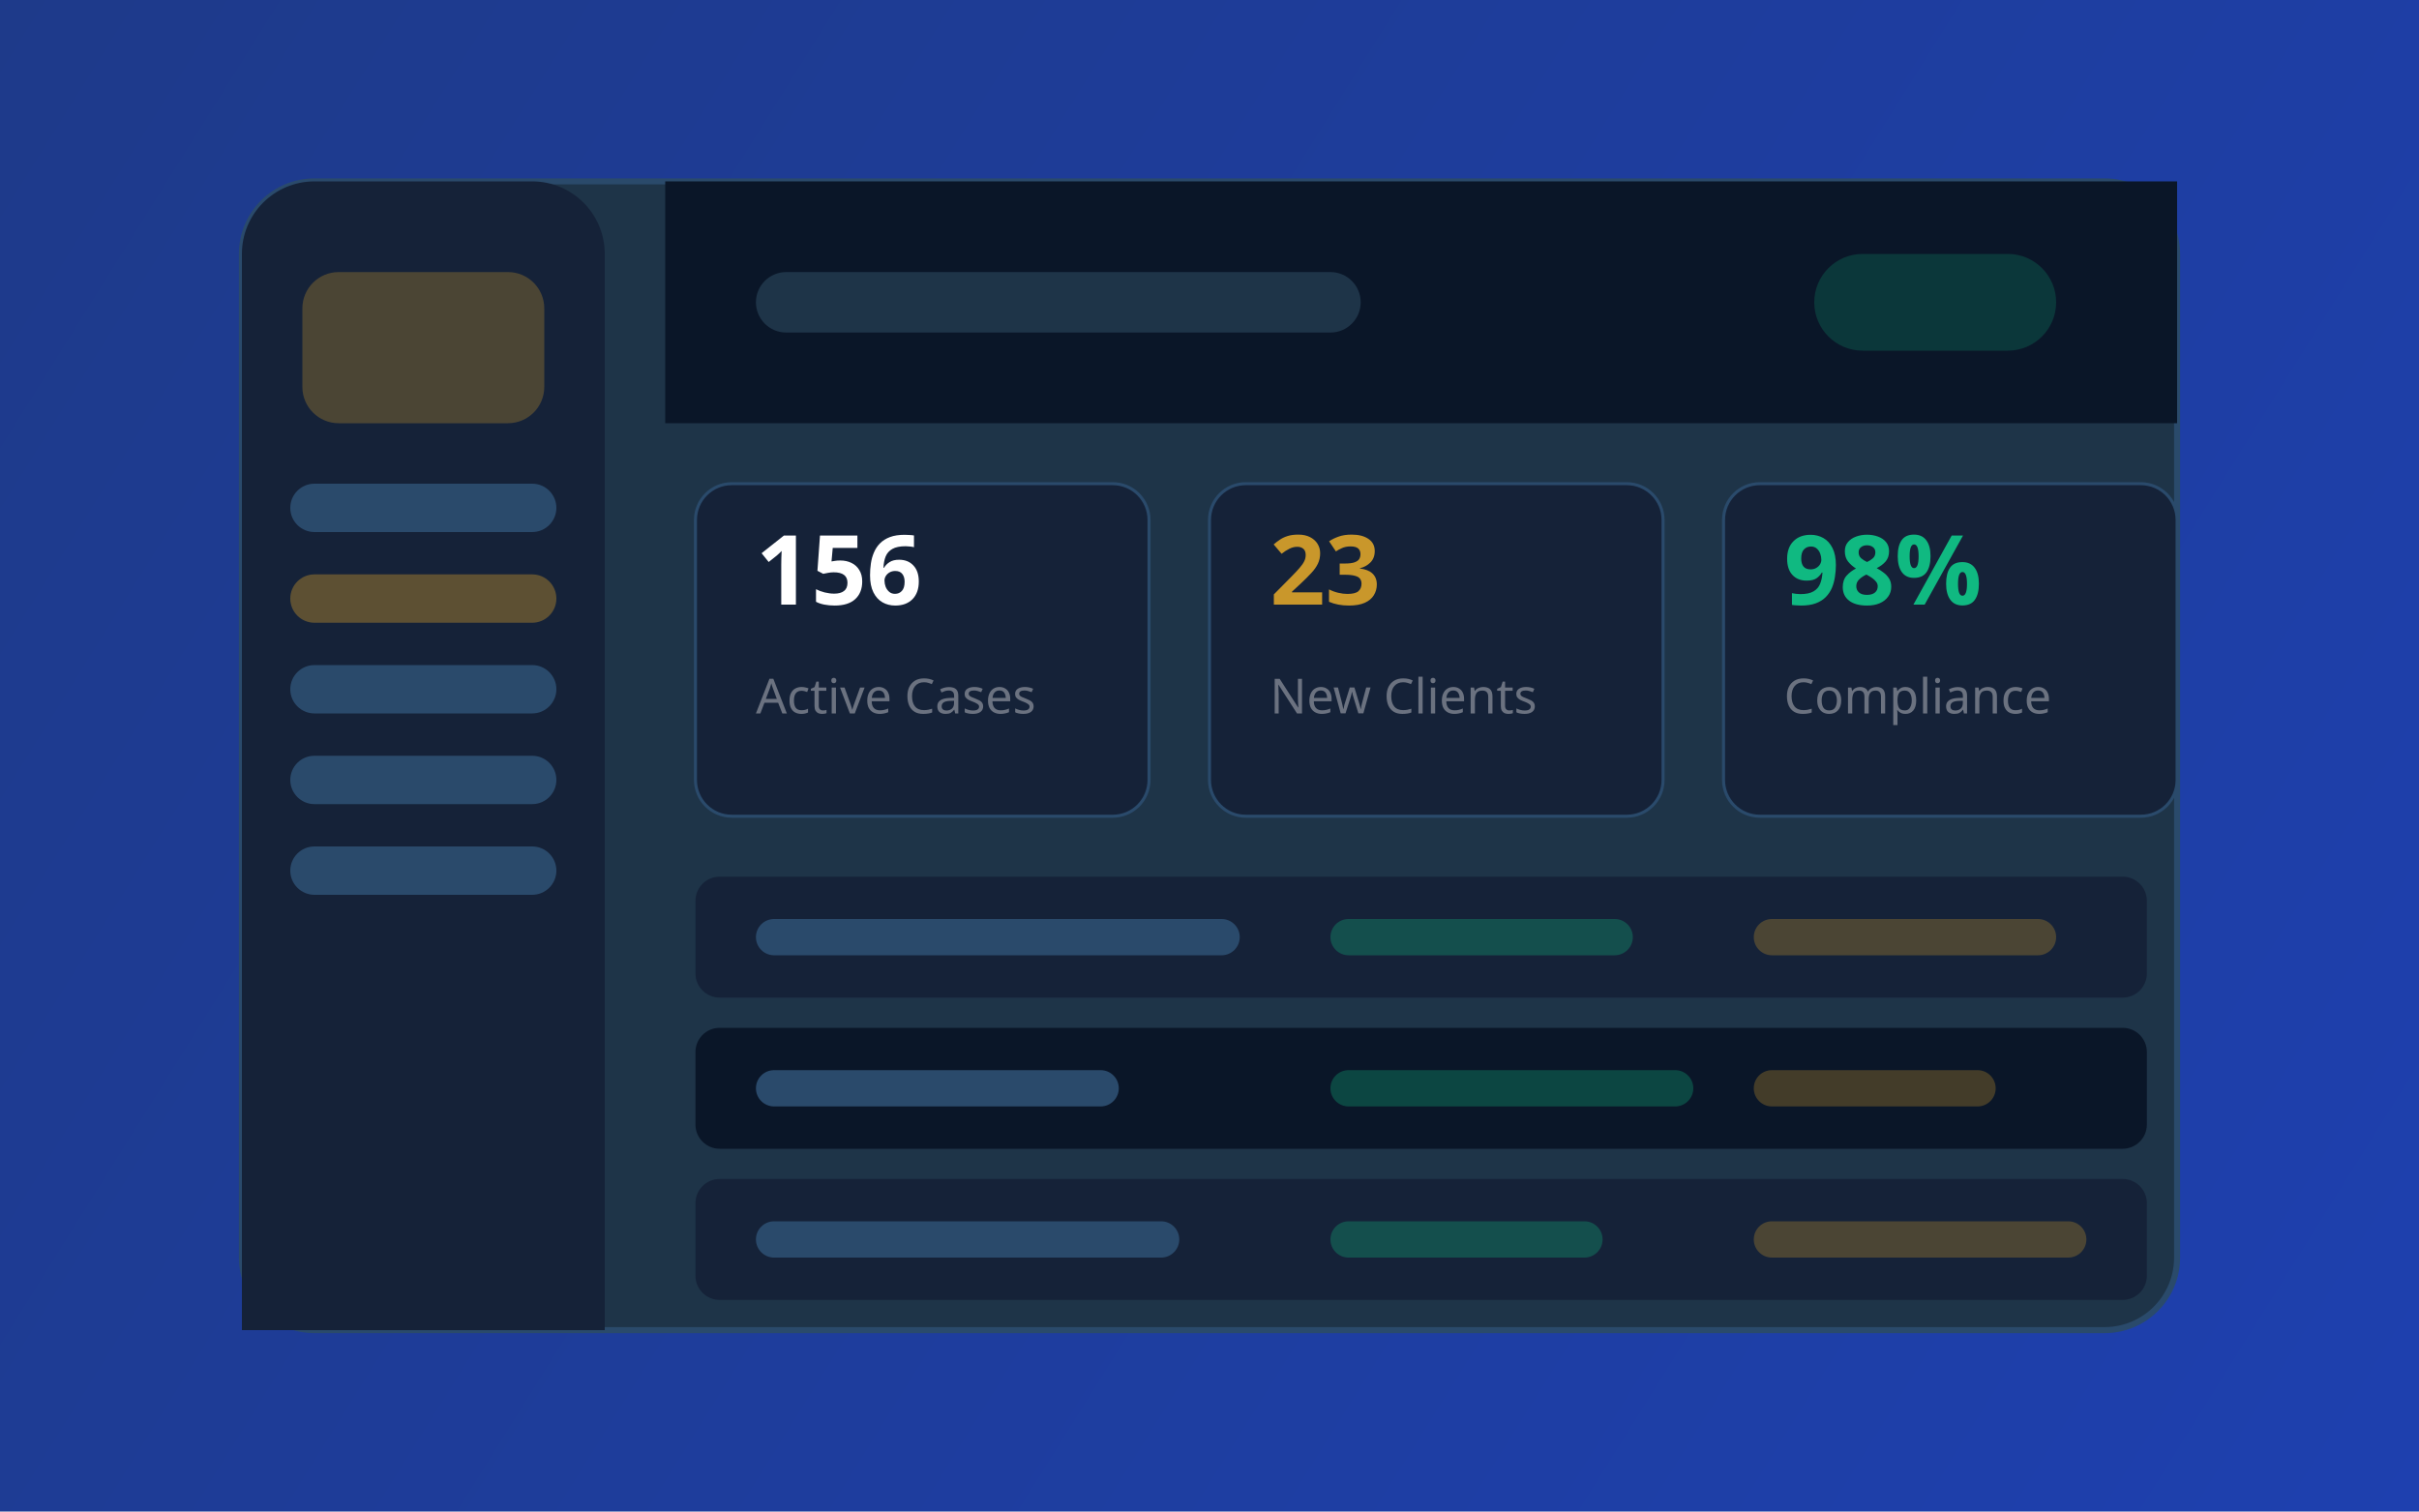
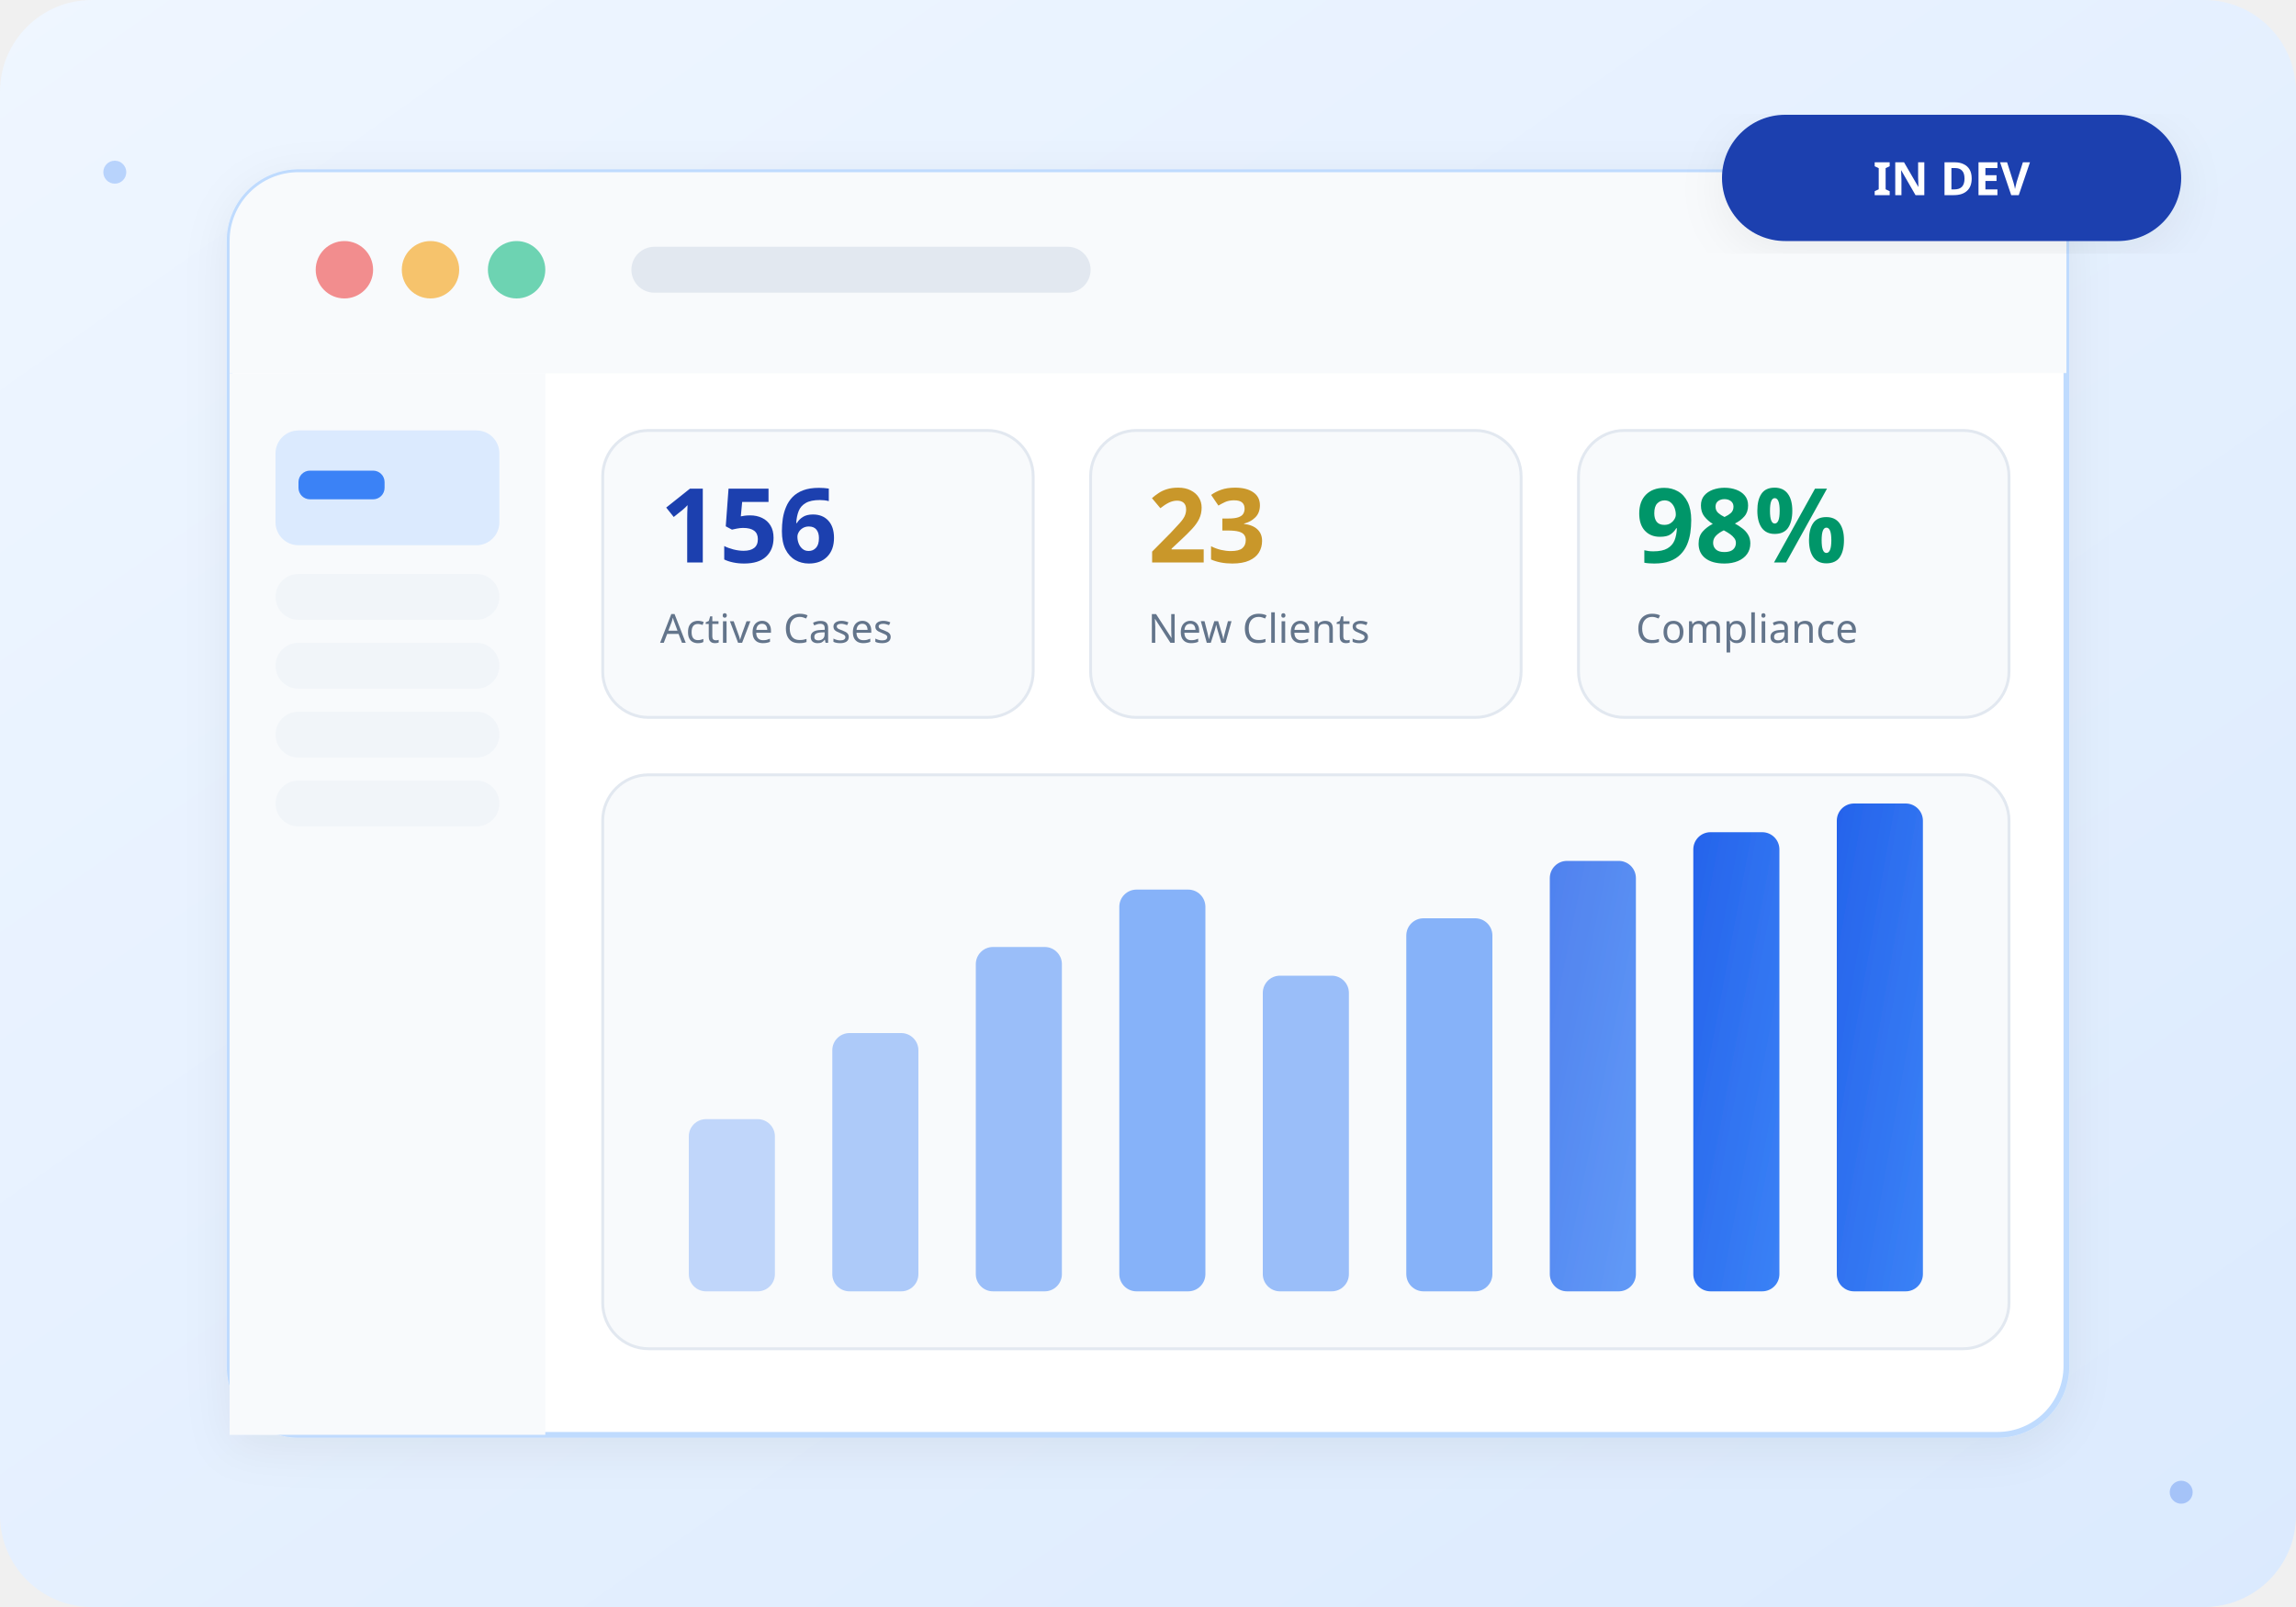
- <svg xmlns="http://www.w3.org/2000/svg" viewBox="0 0 400 250" fill="none">
+ <svg xmlns="http://www.w3.org/2000/svg" viewBox="0 0 400 280">
  <defs>
-     <linearGradient id="bg" x1="0" y1="0" x2="400" y2="250" gradientUnits="userSpaceOnUse">
-       <stop offset="0%" stop-color="#1E3A8A" />
-       <stop offset="100%" stop-color="#1E40AF" />
+     <linearGradient id="blueBg" x1="0%" y1="0%" x2="100%" y2="100%">
+       <stop offset="0%" stop-color="#EFF6FF" />
+       <stop offset="100%" stop-color="#DBEAFE" />
    </linearGradient>
+     <linearGradient id="blueGrad" x1="0%" y1="0%" x2="100%" y2="100%">
+       <stop offset="0%" stop-color="#2563EB" />
+       <stop offset="100%" stop-color="#3B82F6" />
+     </linearGradient>
+     <filter id="softShadow">
+       <feDropShadow dx="0" dy="2" stdDeviation="4" flood-color="#000" flood-opacity="0.06" />
+     </filter>
  </defs>
-   <rect width="400" height="250" fill="url(#bg)" />
-   <rect x="40" y="30" width="320" height="190" rx="12" fill="#1E3448" stroke="#2A4A6B" stroke-width="1" />
-   <rect x="40" y="30" width="60" height="190" rx="12" fill="#152238" />
-   <rect x="40" y="100" width="60" height="120" fill="#152238" />
-   <rect x="50" y="45" width="40" height="25" rx="6" fill="#C9972B" opacity="0.3" />
-   <rect x="48" y="80" width="44" height="8" rx="4" fill="#2A4A6B" />
-   <rect x="48" y="95" width="44" height="8" rx="4" fill="#C9972B" opacity="0.4" />
-   <rect x="48" y="110" width="44" height="8" rx="4" fill="#2A4A6B" />
-   <rect x="48" y="125" width="44" height="8" rx="4" fill="#2A4A6B" />
-   <rect x="48" y="140" width="44" height="8" rx="4" fill="#2A4A6B" />
-   <rect x="110" y="30" width="250" height="40" fill="#0A1628" />
-   <rect x="125" y="45" width="100" height="10" rx="5" fill="#1E3448" />
-   <rect x="300" y="42" width="40" height="16" rx="8" fill="#10B981" opacity="0.2" />
-   <rect x="115" y="80" width="75" height="55" rx="6" fill="#152238" stroke="#2A4A6B" stroke-width="0.5" />
-   <text x="125" y="100" font-family="sans-serif" font-size="16" fill="#FFFFFF" font-weight="bold">156</text>
-   <text x="125" y="118" font-family="sans-serif" font-size="8" fill="#6B7280">Active Cases</text>
-   <rect x="200" y="80" width="75" height="55" rx="6" fill="#152238" stroke="#2A4A6B" stroke-width="0.5" />
-   <text x="210" y="100" font-family="sans-serif" font-size="16" fill="#C9972B" font-weight="bold">23</text>
-   <text x="210" y="118" font-family="sans-serif" font-size="8" fill="#6B7280">New Clients</text>
-   <rect x="285" y="80" width="75" height="55" rx="6" fill="#152238" stroke="#2A4A6B" stroke-width="0.5" />
-   <text x="295" y="100" font-family="sans-serif" font-size="16" fill="#10B981" font-weight="bold">98%</text>
-   <text x="295" y="118" font-family="sans-serif" font-size="8" fill="#6B7280">Compliance</text>
-   <rect x="115" y="145" width="240" height="20" rx="4" fill="#152238" />
-   <rect x="125" y="152" width="80" height="6" rx="3" fill="#2A4A6B" />
-   <rect x="220" y="152" width="50" height="6" rx="3" fill="#10B981" opacity="0.3" />
-   <rect x="290" y="152" width="50" height="6" rx="3" fill="#C9972B" opacity="0.3" />
-   <rect x="115" y="170" width="240" height="20" rx="4" fill="#0A1628" />
-   <rect x="125" y="177" width="60" height="6" rx="3" fill="#2A4A6B" />
-   <rect x="220" y="177" width="60" height="6" rx="3" fill="#10B981" opacity="0.3" />
-   <rect x="290" y="177" width="40" height="6" rx="3" fill="#C9972B" opacity="0.3" />
-   <rect x="115" y="195" width="240" height="20" rx="4" fill="#152238" />
-   <rect x="125" y="202" width="70" height="6" rx="3" fill="#2A4A6B" />
-   <rect x="220" y="202" width="45" height="6" rx="3" fill="#10B981" opacity="0.3" />
-   <rect x="290" y="202" width="55" height="6" rx="3" fill="#C9972B" opacity="0.3" />
+   <rect width="400" height="280" rx="16" fill="url(#blueBg)" />
+   <g filter="url(#softShadow)">
+     <rect x="40" y="30" width="320" height="220" rx="12" fill="#FFFFFF" stroke="#BFDBFE" stroke-width="1" />
+     <rect x="40" y="30" width="320" height="35" rx="12" fill="#F8FAFC" />
+     <rect x="40" y="50" width="320" height="15" fill="#F8FAFC" />
+     <circle cx="60" cy="47" r="5" fill="#EF4444" opacity="0.6" />
+     <circle cx="75" cy="47" r="5" fill="#F59E0B" opacity="0.6" />
+     <circle cx="90" cy="47" r="5" fill="#10B981" opacity="0.6" />
+     <rect x="110" y="43" width="80" height="8" rx="4" fill="#E2E8F0" />
+     <rect x="40" y="65" width="55" height="185" fill="#F8FAFC" />
+     <rect x="48" y="75" width="39" height="20" rx="4" fill="#DBEAFE" />
+     <rect x="52" y="82" width="15" height="5" rx="2" fill="#3B82F6" />
+     <rect x="48" y="100" width="39" height="8" rx="4" fill="#F1F5F9" />
+     <rect x="48" y="112" width="39" height="8" rx="4" fill="#F1F5F9" />
+     <rect x="48" y="124" width="39" height="8" rx="4" fill="#F1F5F9" />
+     <rect x="48" y="136" width="39" height="8" rx="4" fill="#F1F5F9" />
+     <rect x="105" y="75" width="75" height="50" rx="8" fill="#F8FAFC" stroke="#E2E8F0" stroke-width="0.5" />
+     <text x="115" y="98" font-family="system-ui, sans-serif" font-size="18" fill="#1E40AF" font-weight="700">156</text>
+     <text x="115" y="112" font-family="system-ui, sans-serif" font-size="7" fill="#64748B">Active Cases</text>
+     <rect x="190" y="75" width="75" height="50" rx="8" fill="#F8FAFC" stroke="#E2E8F0" stroke-width="0.5" />
+     <text x="200" y="98" font-family="system-ui, sans-serif" font-size="18" fill="#C9972B" font-weight="700">23</text>
+     <text x="200" y="112" font-family="system-ui, sans-serif" font-size="7" fill="#64748B">New Clients</text>
+     <rect x="275" y="75" width="75" height="50" rx="8" fill="#F8FAFC" stroke="#E2E8F0" stroke-width="0.5" />
+     <text x="285" y="98" font-family="system-ui, sans-serif" font-size="18" fill="#059669" font-weight="700">98%</text>
+     <text x="285" y="112" font-family="system-ui, sans-serif" font-size="7" fill="#64748B">Compliance</text>
+     <rect x="105" y="135" width="245" height="100" rx="8" fill="#F8FAFC" stroke="#E2E8F0" stroke-width="0.5" />
+     <rect x="120" y="195" width="15" height="30" rx="3" fill="#3B82F6" opacity="0.3" />
+     <rect x="145" y="180" width="15" height="45" rx="3" fill="#3B82F6" opacity="0.4" />
+     <rect x="170" y="165" width="15" height="60" rx="3" fill="#3B82F6" opacity="0.5" />
+     <rect x="195" y="155" width="15" height="70" rx="3" fill="#3B82F6" opacity="0.6" />
+     <rect x="220" y="170" width="15" height="55" rx="3" fill="#3B82F6" opacity="0.5" />
+     <rect x="245" y="160" width="15" height="65" rx="3" fill="#3B82F6" opacity="0.6" />
+     <rect x="270" y="150" width="15" height="75" rx="3" fill="url(#blueGrad)" opacity="0.8" />
+     <rect x="295" y="145" width="15" height="80" rx="3" fill="url(#blueGrad)" />
+     <rect x="320" y="140" width="15" height="85" rx="3" fill="url(#blueGrad)" />
+   </g>
+   <g filter="url(#softShadow)">
+     <rect x="300" y="20" width="80" height="22" rx="11" fill="#1E40AF" />
+     <text x="340" y="34" font-family="system-ui, sans-serif" font-size="8" fill="#FFFFFF" font-weight="600" text-anchor="middle">IN DEV</text>
+   </g>
+   <circle cx="20" cy="30" r="2" fill="#3B82F6" opacity="0.3" />
+   <circle cx="380" cy="260" r="2" fill="#2563EB" opacity="0.3" />
</svg>
